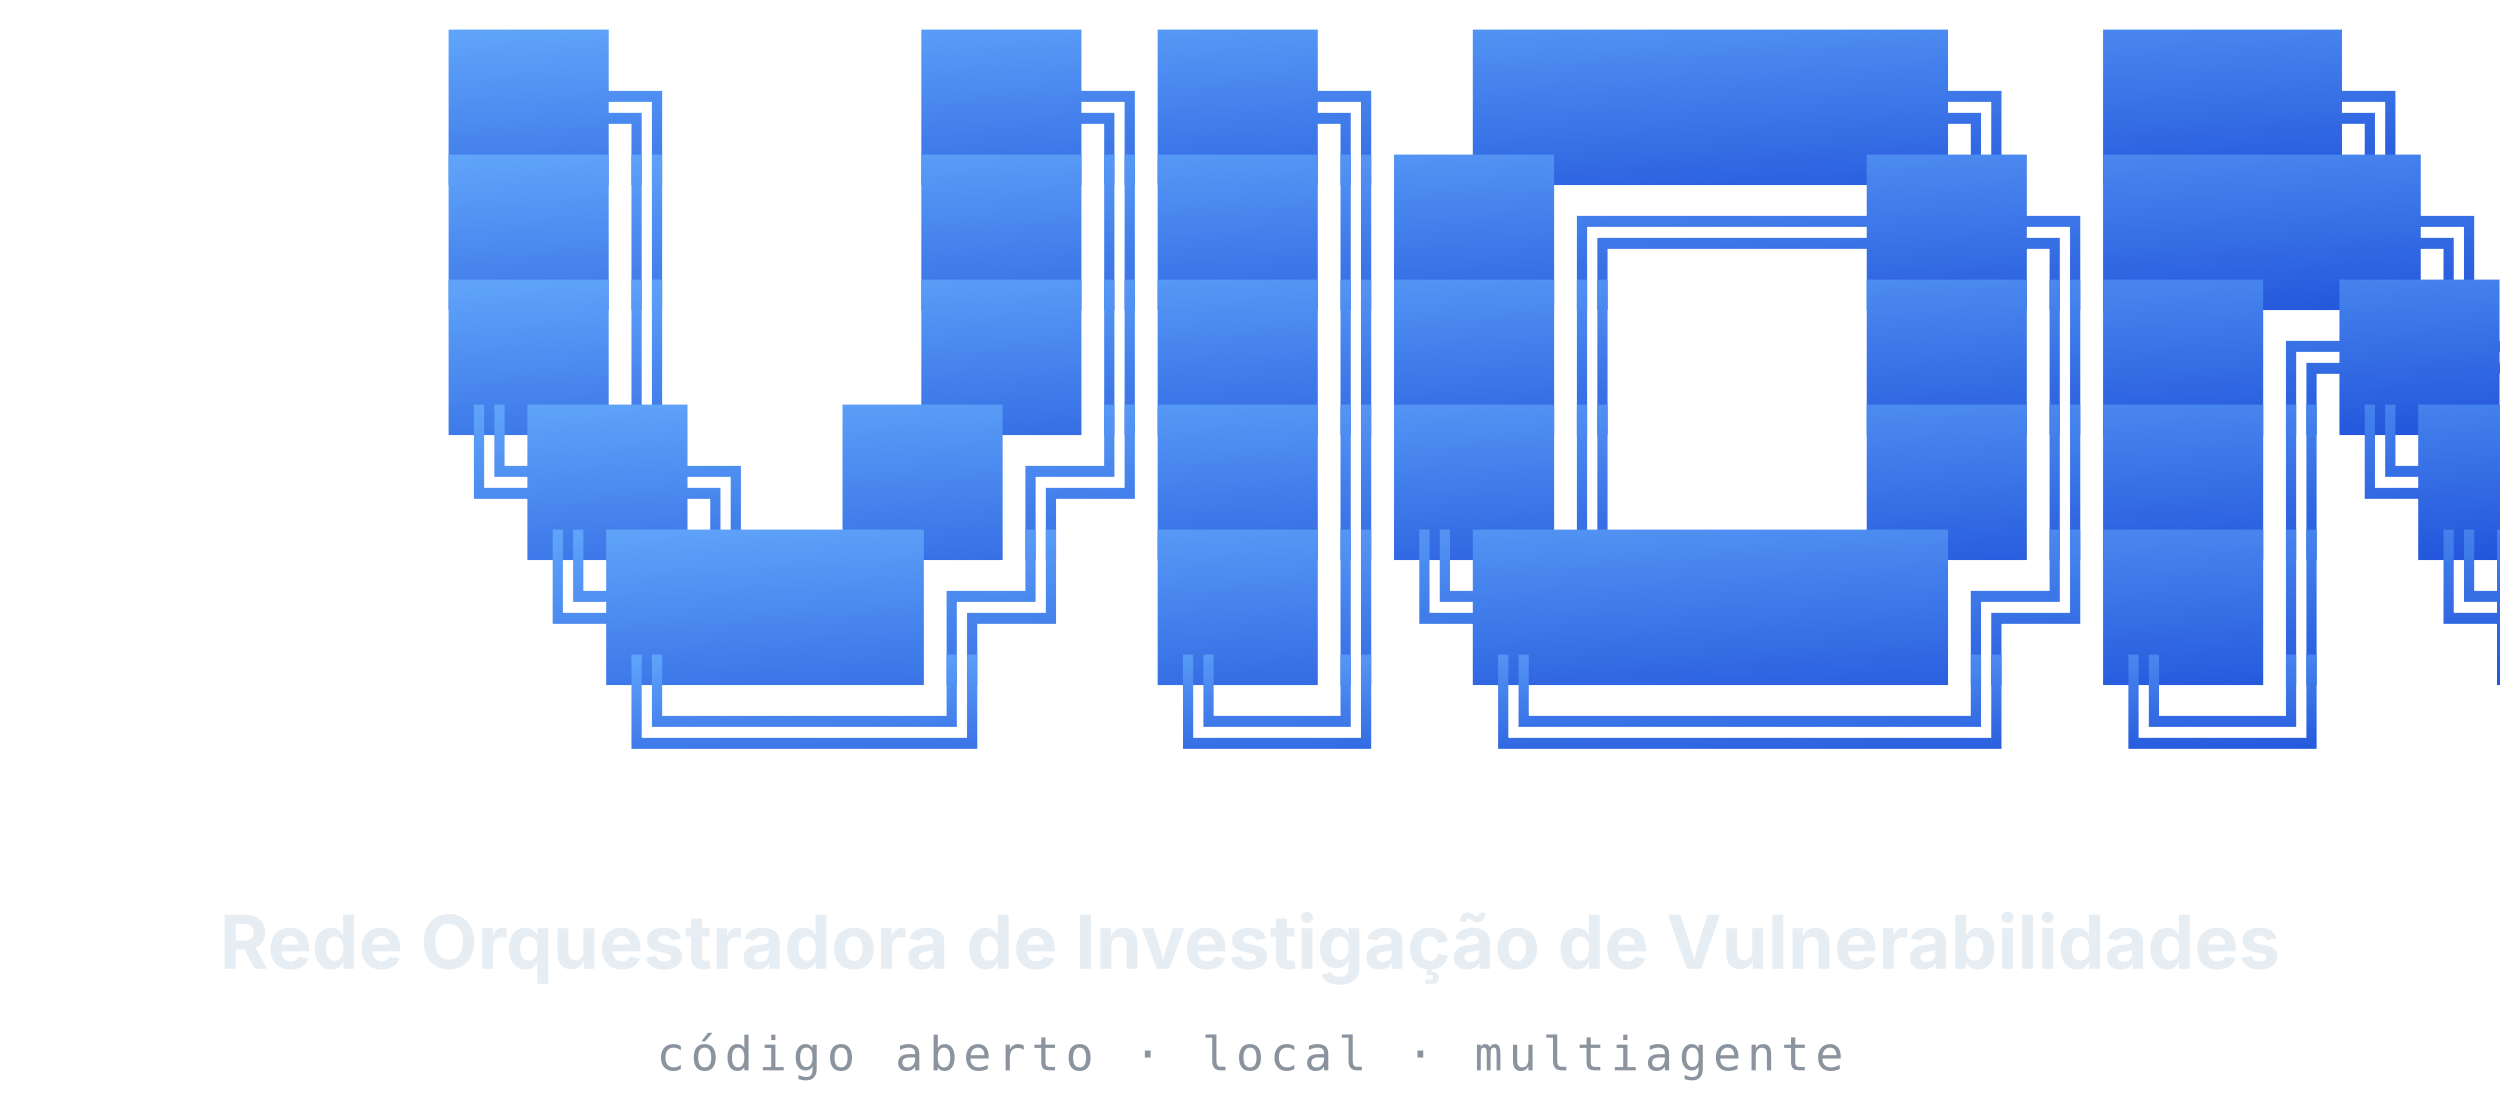
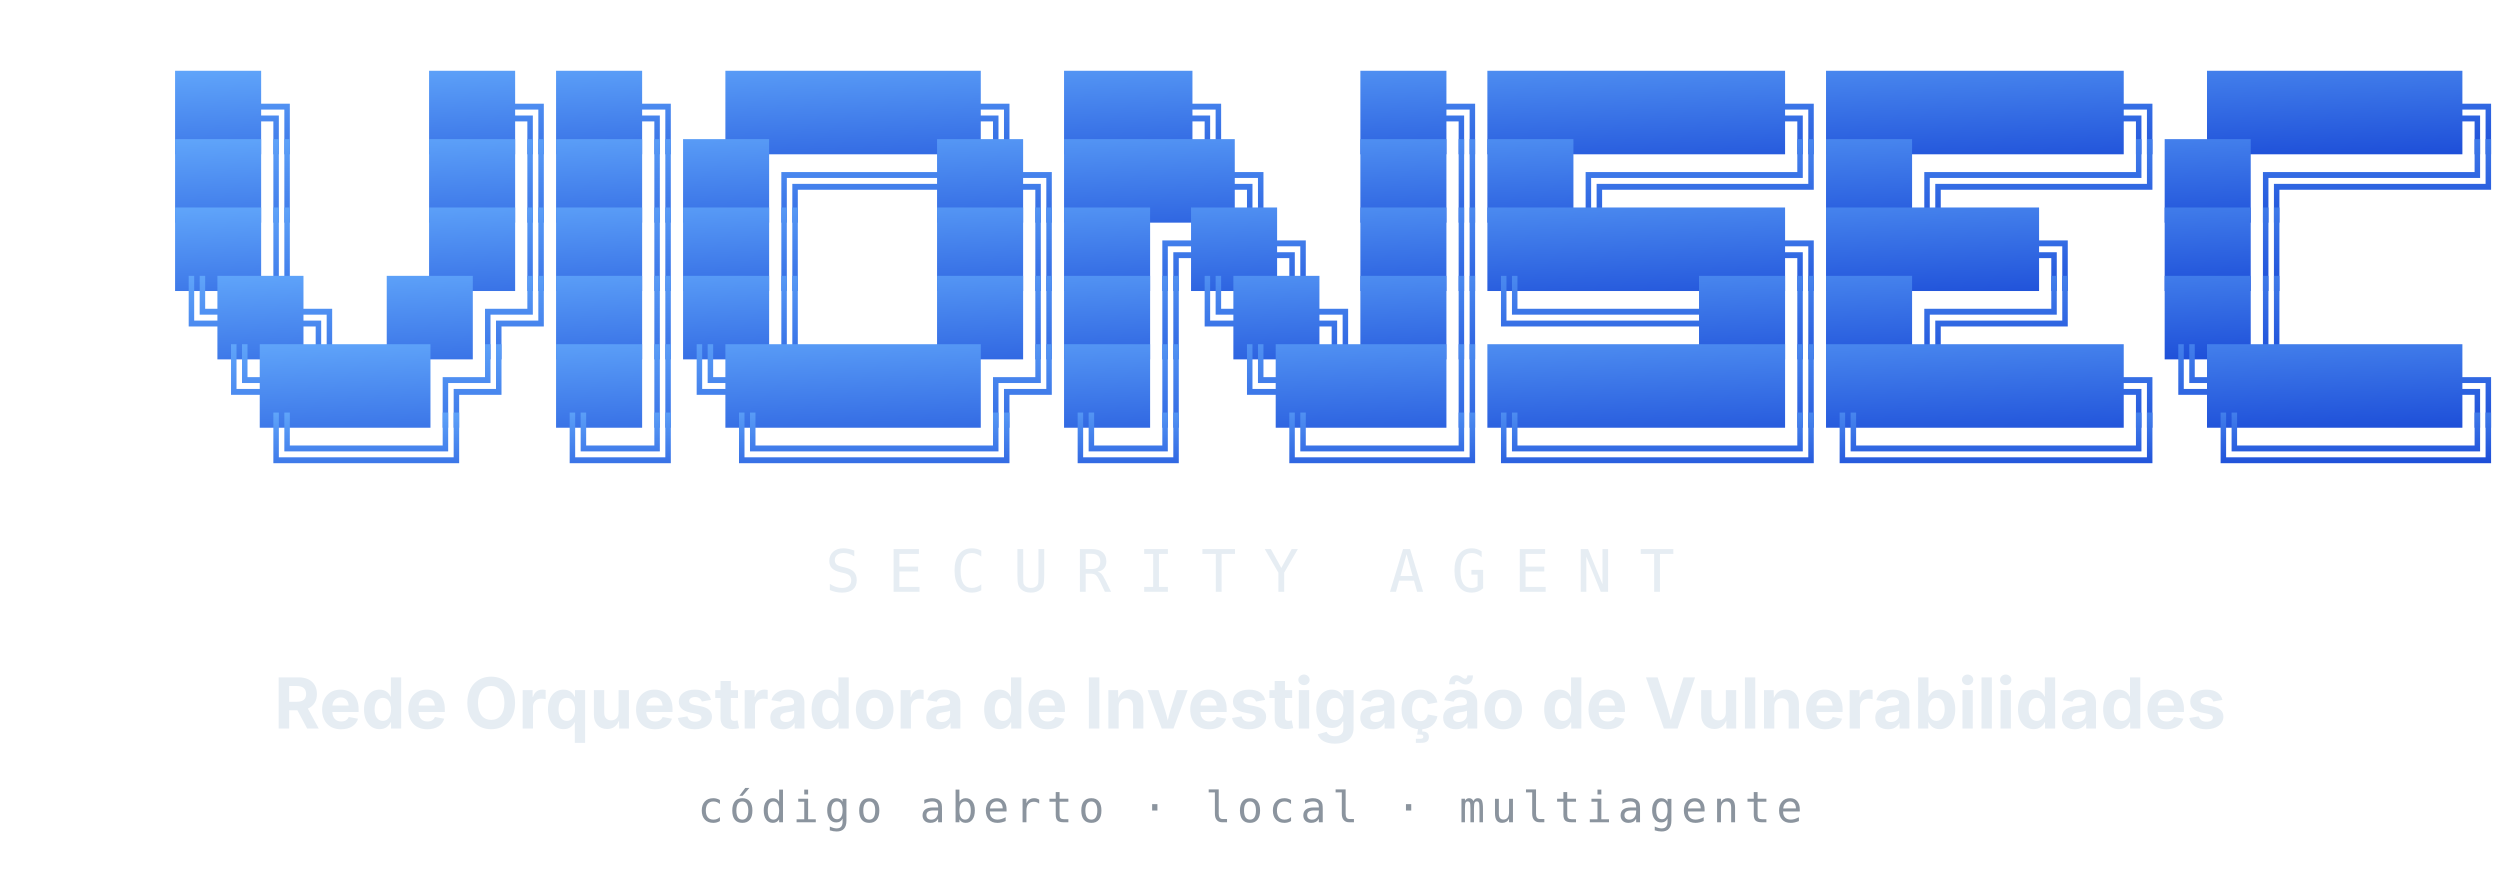
- <svg xmlns="http://www.w3.org/2000/svg" width="1280" height="560" viewBox="0 0 1280 560" role="img" aria-label="VION">
+ <svg xmlns="http://www.w3.org/2000/svg" width="1280" height="455" viewBox="0 0 1280 455" role="img" aria-label="VIONSEC Security Agent">
  <defs>
    <linearGradient id="g" x1="0" y1="0" x2="1" y2="1">
      <stop offset="0" stop-color="#60A5FA" />
      <stop offset="1" stop-color="#1D4ED8" />
    </linearGradient>
  </defs>
-   <g font-family="'Cascadia Mono', Consolas, Menlo, 'DejaVu Sans Mono', 'Liberation Mono', monospace" font-size="67" fill="url(#g)">
-     <text x="190" y="78" textLength="900" lengthAdjust="spacingAndGlyphs" xml:space="preserve"> ██╗   ██╗██╗ ██████╗ ███╗   ██╗</text>
-     <text x="190" y="142" textLength="900" lengthAdjust="spacingAndGlyphs" xml:space="preserve"> ██║   ██║██║██╔═══██╗████╗  ██║</text>
-     <text x="190" y="206" textLength="900" lengthAdjust="spacingAndGlyphs" xml:space="preserve"> ██║   ██║██║██║   ██║██╔██╗ ██║</text>
-     <text x="190" y="270" textLength="900" lengthAdjust="spacingAndGlyphs" xml:space="preserve"> ╚██╗ ██╔╝██║██║   ██║██║╚██╗██║</text>
-     <text x="190" y="334" textLength="900" lengthAdjust="spacingAndGlyphs" xml:space="preserve">  ╚████╔╝ ██║╚██████╔╝██║ ╚████║</text>
-     <text x="190" y="398" textLength="900" lengthAdjust="spacingAndGlyphs" xml:space="preserve">   ╚═══╝  ╚═╝ ╚═════╝ ╚═╝  ╚═══╝</text>
+   <g font-family="'Cascadia Mono', Consolas, Menlo, 'DejaVu Sans Mono', 'Liberation Mono', monospace" font-size="36" fill="url(#g)">
+     <text x="90" y="70" textLength="1100" lengthAdjust="spacingAndGlyphs" xml:space="preserve">██╗   ██╗██╗ ██████╗ ███╗   ██╗███████╗███████╗ ██████╗</text>
+     <text x="90" y="105" textLength="1100" lengthAdjust="spacingAndGlyphs" xml:space="preserve">██║   ██║██║██╔═══██╗████╗  ██║██╔════╝██╔════╝██╔════╝</text>
+     <text x="90" y="140" textLength="1100" lengthAdjust="spacingAndGlyphs" xml:space="preserve">██║   ██║██║██║   ██║██╔██╗ ██║███████╗█████╗  ██║     </text>
+     <text x="90" y="175" textLength="1100" lengthAdjust="spacingAndGlyphs" xml:space="preserve">╚██╗ ██╔╝██║██║   ██║██║╚██╗██║╚════██║██╔══╝  ██║     </text>
+     <text x="90" y="210" textLength="1100" lengthAdjust="spacingAndGlyphs" xml:space="preserve"> ╚████╔╝ ██║╚██████╔╝██║ ╚████║███████║███████╗╚██████╗</text>
+     <text x="90" y="245" textLength="1100" lengthAdjust="spacingAndGlyphs" xml:space="preserve">  ╚═══╝  ╚═╝ ╚═════╝ ╚═╝  ╚═══╝╚══════╝╚══════╝ ╚═════╝</text>
  </g>
-   <text x="640" y="496" text-anchor="middle" font-family="Inter, 'Segoe UI', Helvetica, Arial, sans-serif" font-size="38" font-weight="700" fill="#e6edf3">Rede Orquestradora de Investigação de Vulnerabilidades</text>
-   <text x="640" y="548" text-anchor="middle" font-family="'Cascadia Mono', Consolas, Menlo, monospace" font-size="24" letter-spacing="3" fill="#8b949e">código aberto · local · multiagente</text>
+   <text x="640" y="303" text-anchor="middle" font-family="'Cascadia Mono', Consolas, Menlo, monospace" font-size="30" letter-spacing="14" fill="#e6edf3">SECURITY AGENT</text>
+   <text x="640" y="373" text-anchor="middle" font-family="Inter, 'Segoe UI', Helvetica, Arial, sans-serif" font-size="36" font-weight="700" fill="#e6edf3">Rede Orquestradora de Investigação de Vulnerabilidades</text>
+   <text x="640" y="421" text-anchor="middle" font-family="'Cascadia Mono', Consolas, Menlo, monospace" font-size="22" letter-spacing="3" fill="#8b949e">código aberto · local · multiagente</text>
</svg>
